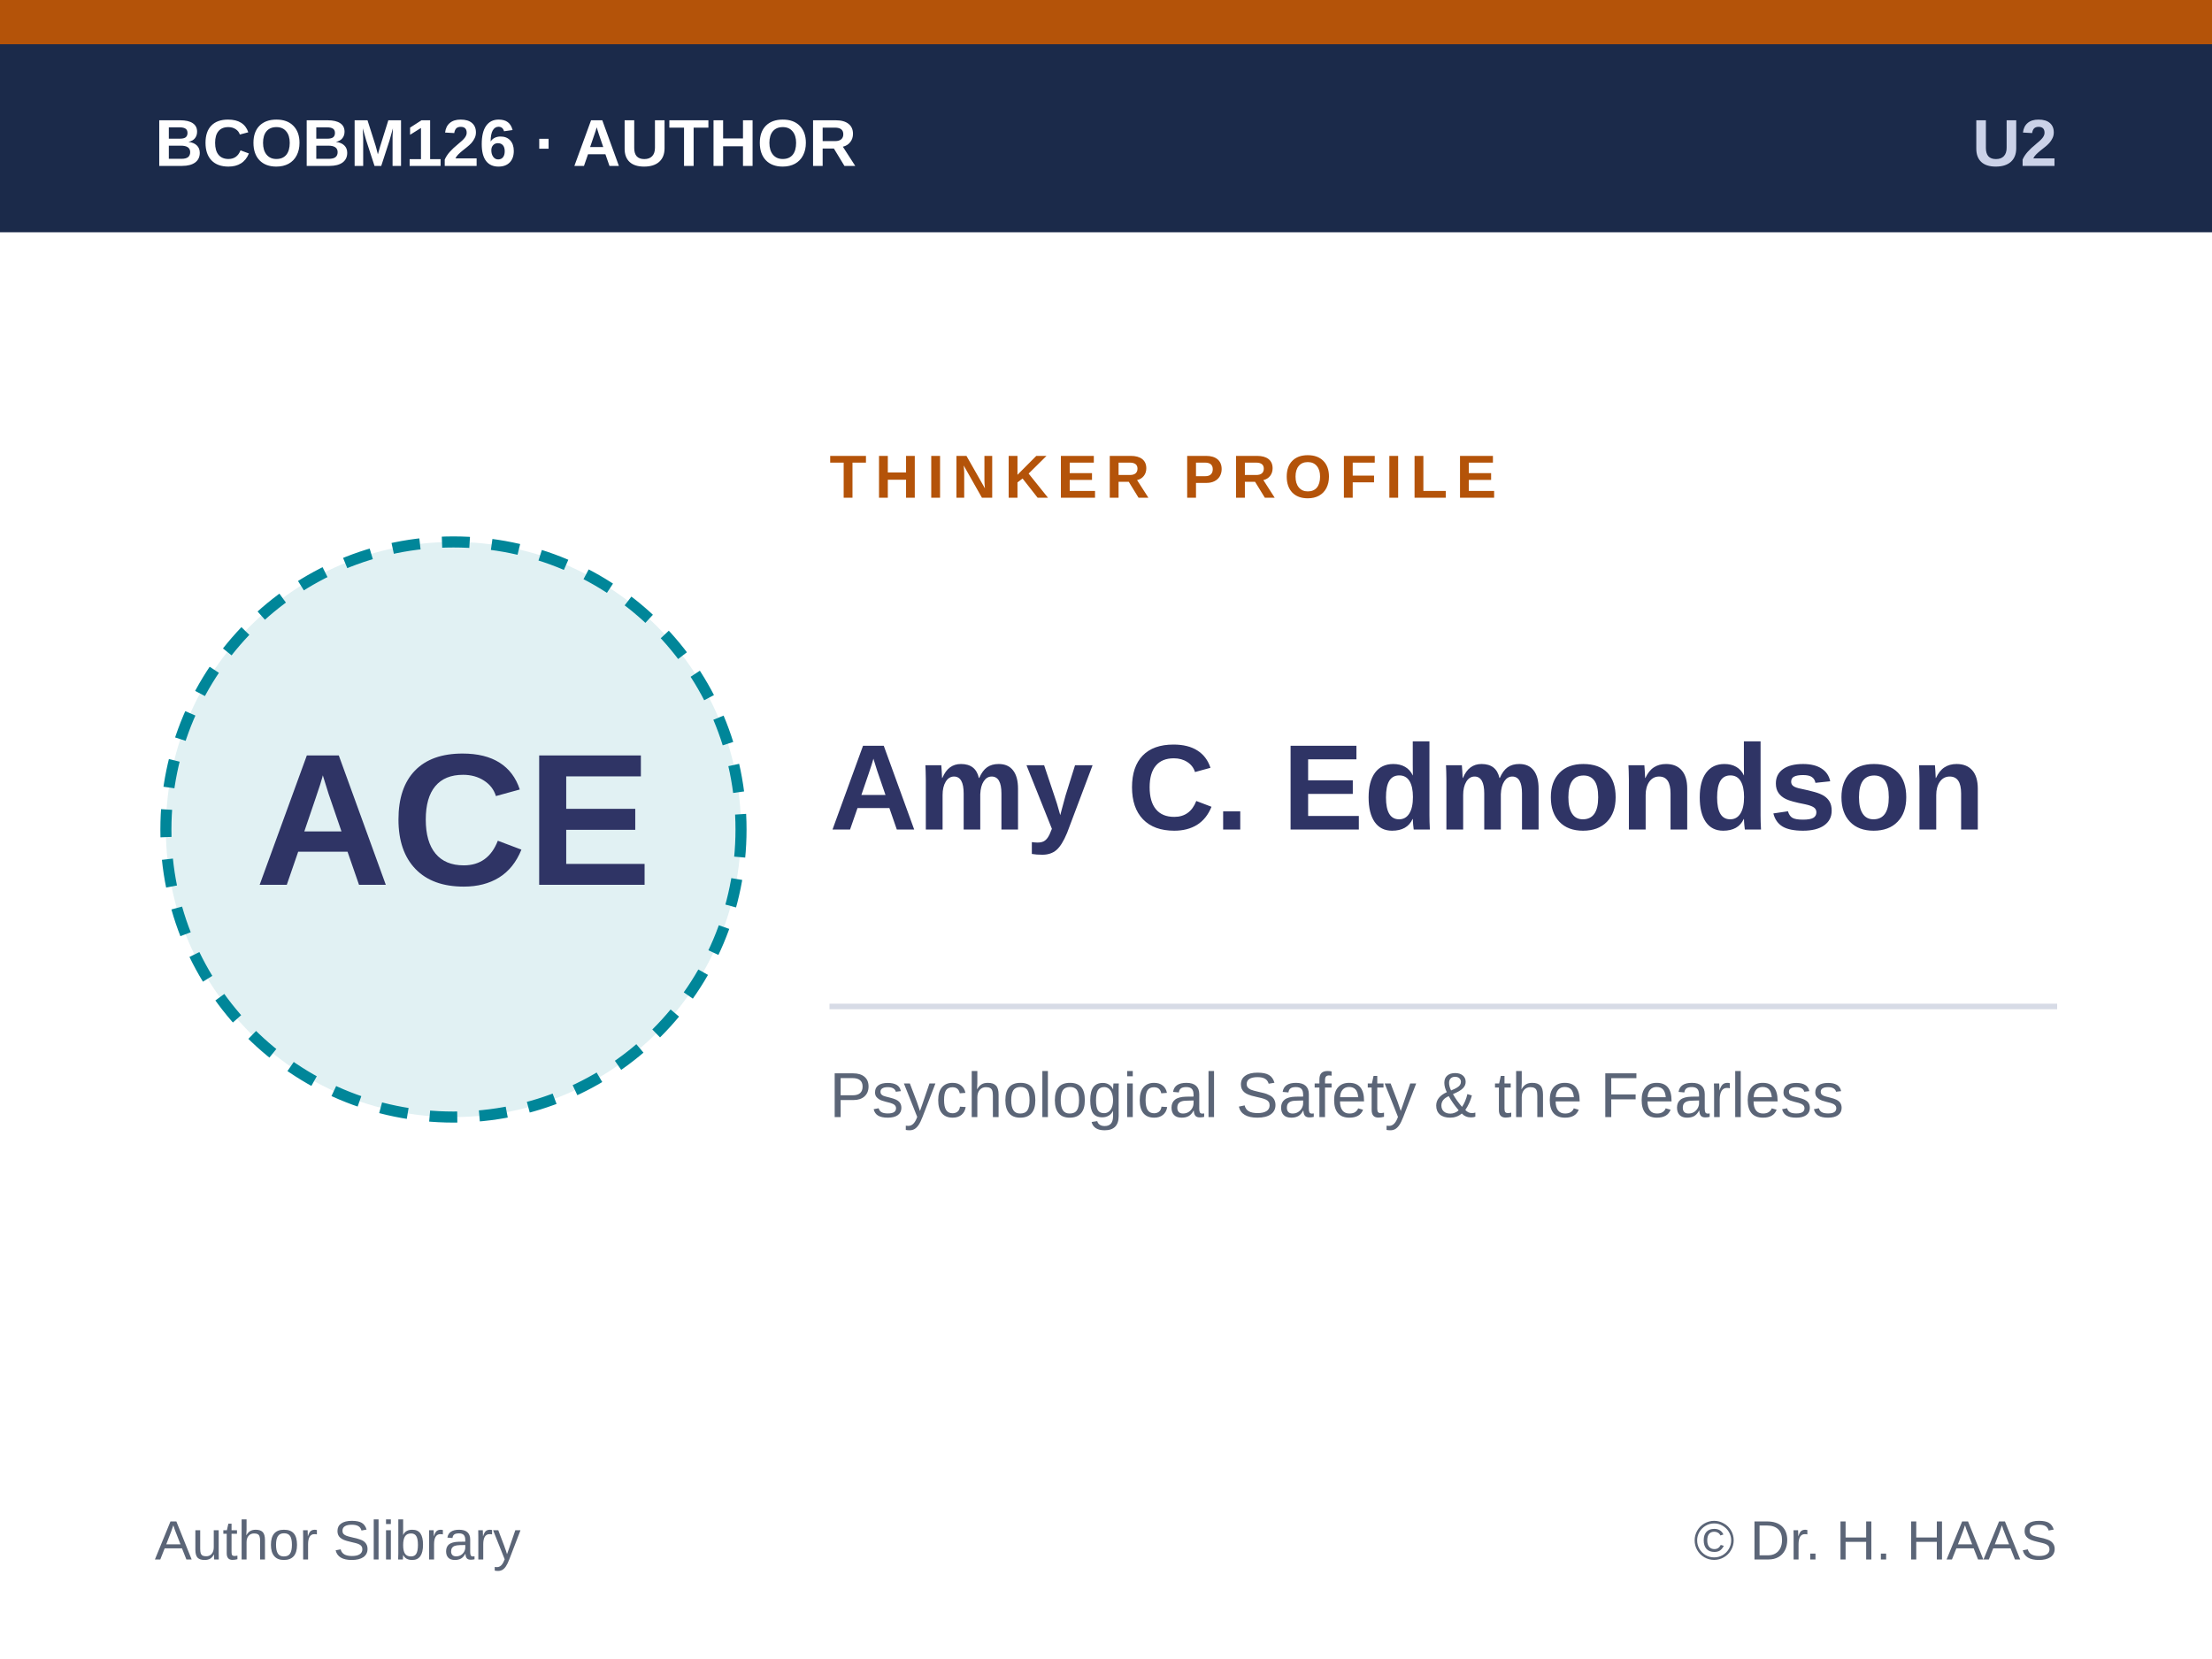
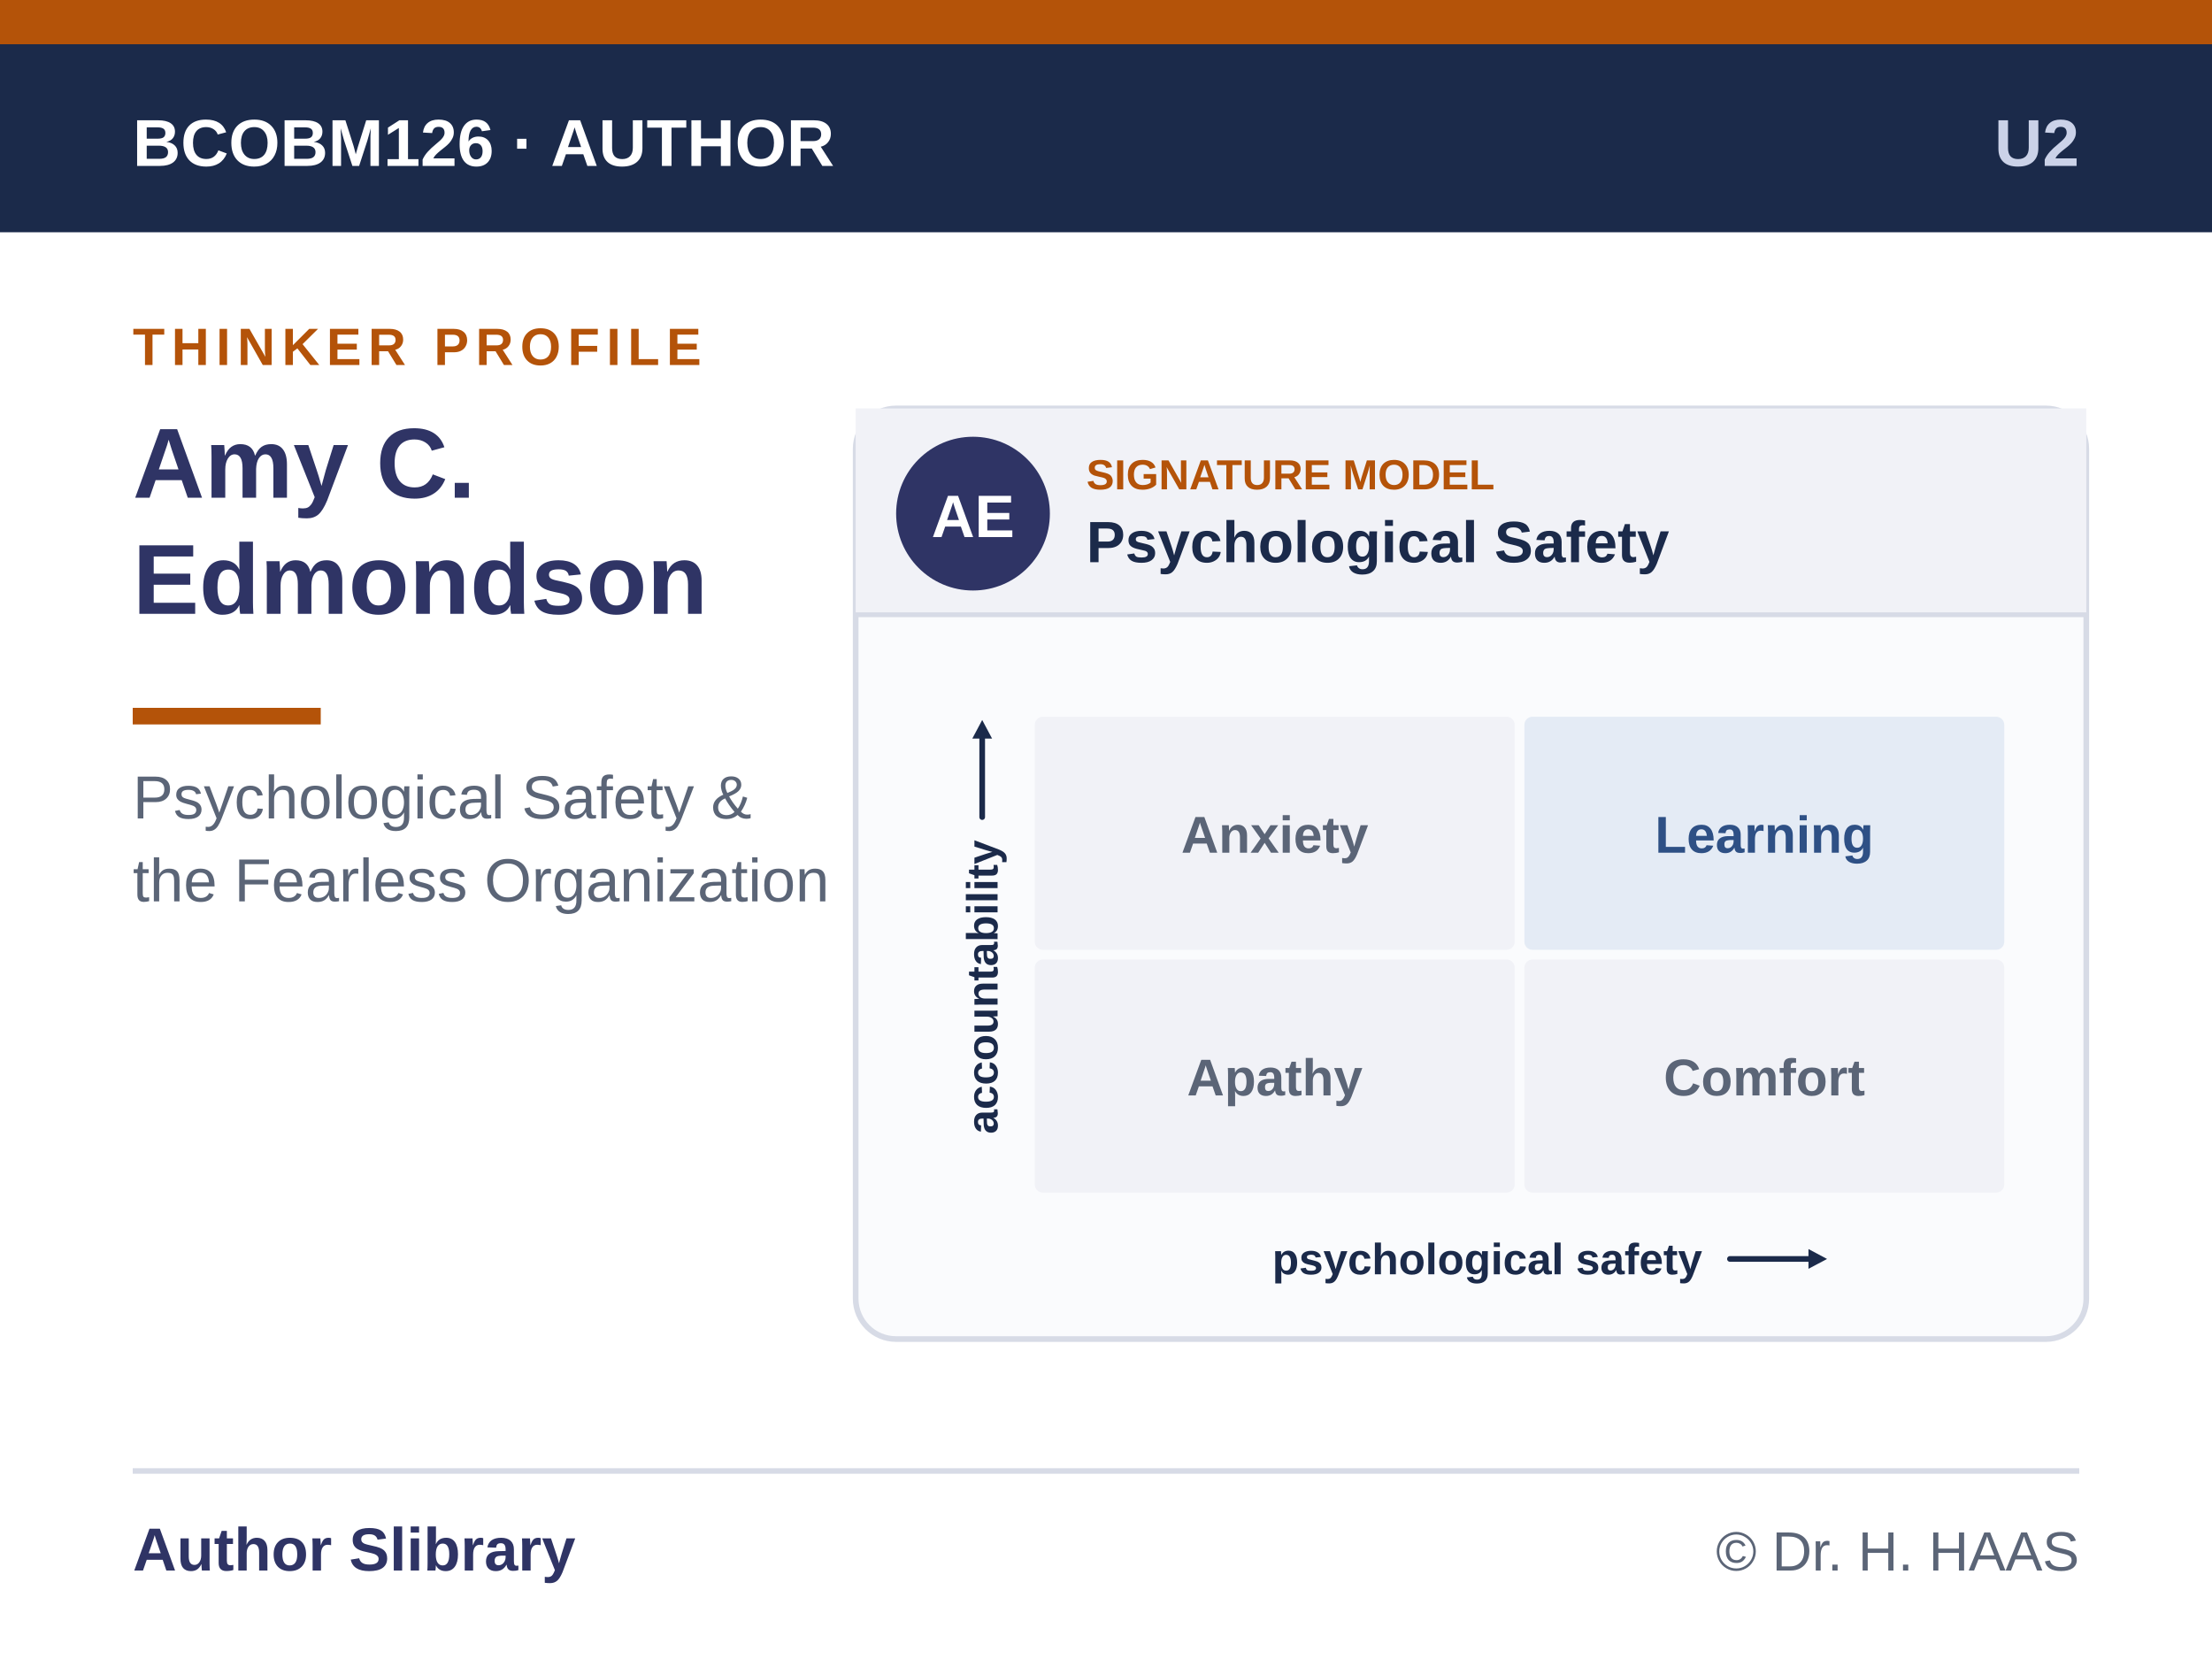
<svg xmlns="http://www.w3.org/2000/svg" viewBox="0 0 400 300" width="400" height="300" role="img" aria-label="Amy C. Edmondson author thumbnail">
  <rect width="400" height="300" fill="#ffffff" />
-   <rect width="400" height="8" fill="#B45309" />
+   <rect width="400" height="8" fill="#b45309" />
  <rect x="0" y="8" width="400" height="34" fill="#1B2A4A" />
-   <text x="28" y="30" font-family="Arial, Helvetica, sans-serif" font-size="12" font-weight="700" fill="#ffffff">BCOBM126 · AUTHOR</text>
-   <text x="372" y="30" text-anchor="end" font-family="Arial, Helvetica, sans-serif" font-size="12" font-weight="700" fill="#cbd2e8">U2</text>
-   <circle cx="82" cy="150" r="52" fill="#008699" opacity="0.12" />
-   <circle cx="82" cy="150" r="52" fill="none" stroke="#008699" stroke-width="2" stroke-dasharray="5 4" />
-   <text x="82" y="160" text-anchor="middle" font-family="Arial, Helvetica, sans-serif" font-size="34" font-weight="700" fill="#2F3465">ACE</text>
-   <text x="150" y="90" font-family="Arial, Helvetica, sans-serif" font-size="11" font-weight="700" letter-spacing="1.5" fill="#B45309">THINKER PROFILE</text>
-   <text x="150" y="150" font-family="Arial, Helvetica, sans-serif" font-size="22" font-weight="700" fill="#2F3465">
-     <tspan x="150" dy="0">Amy C. Edmondson</tspan>
-   </text>
-   <line x1="150" y1="182" x2="372" y2="182" stroke="#d7dbe6" stroke-width="1" />
-   <text x="150" y="202" font-family="Arial, Helvetica, sans-serif" font-size="11.5" fill="#5b6577">Psychological Safety &amp; the Fearless</text>
-   <text x="28" y="282" font-family="Arial, Helvetica, sans-serif" font-size="10" fill="#5b6577">Author Slibrary</text>
-   <text x="372" y="282" text-anchor="end" font-family="Arial, Helvetica, sans-serif" font-size="10" fill="#5b6577">© Dr. H. HAAS</text>
+   <text x="24" y="30" font-family="Arial, Helvetica, sans-serif" font-size="12" font-weight="700" fill="#ffffff">BCOBM126 · AUTHOR</text>
+   <text x="376" y="30" text-anchor="end" font-family="Arial, Helvetica, sans-serif" font-size="12" font-weight="700" fill="#cbd2e8">U2</text>
+   <text x="24" y="66" font-family="Arial, Helvetica, sans-serif" font-size="9.5" font-weight="700" letter-spacing="1.2" fill="#B45309">THINKER PROFILE</text>
+   <text x="24" y="90" font-family="Arial, Helvetica, sans-serif" font-size="18" font-weight="700" fill="#2F3465">Amy C.</text>
+   <text x="24" y="111" font-family="Arial, Helvetica, sans-serif" font-size="18" font-weight="700" fill="#2F3465">Edmondson</text>
+   <rect x="24" y="128" width="34" height="3" fill="#b45309" />
+   <text x="24" y="148" font-family="Arial, Helvetica, sans-serif" font-size="11" fill="#5b6577">Psychological Safety &amp;</text>
+   <text x="24" y="163" font-family="Arial, Helvetica, sans-serif" font-size="11" fill="#5b6577">the Fearless Organization</text>
+   <svg x="154.0" y="56.0" width="224.0" height="204.0" preserveAspectRatio="xMidYMid meet" version="1.1" viewBox="0 0 153.071 116">
+     <path transform="matrix(1,0,0,-1,0,116)" d="M5.5 .5H147.571C150.335 .5 152.571 2.736 152.571 5.5V110.5C152.571 113.264 150.335 115.5 147.571 115.5H5.5C2.736 115.5 .5 113.264 .5 110.5V5.5C.5 2.736 2.736 .5 5.5 .5Z" fill="#fafbfd" fill-rule="evenodd" />
+     <path transform="matrix(1,0,0,-1,0,116)" stroke-width=".7" stroke-linecap="butt" stroke-miterlimit="10" stroke-linejoin="miter" fill="none" stroke="#d7dbe6" d="M5.5 .5H147.571C150.335 .5 152.571 2.736 152.571 5.5V110.5C152.571 113.264 150.335 115.5 147.571 115.5H5.5C2.736 115.5 .5 113.264 .5 110.5V5.5C.5 2.736 2.736 .5 5.5 .5Z" />
+     <path transform="matrix(1,0,0,-1,0,116)" d="M.5 90H152.571V115.5H.5Z" fill="#f1f2f7" fill-rule="evenodd" />
+     <path transform="matrix(1,0,0,-1,0,116)" d="M24.5 102.5C24.5 107.747 20.247 112 15 112 9.753 112 5.5 107.747 5.5 102.5 5.5 97.253 9.753 93 15 93 20.247 93 24.5 97.253 24.5 102.5" fill="#2f3465" fill-rule="evenodd" />
+     <text fill="#ffffff" xml:space="preserve" transform="matrix(1 0 -0 1 0 116)" font-size="7.4" font-family="Arial, Helvetica, sans-serif" font-weight="bold">
+       <tspan y="-99.6" x="9.861 15.204">AE</tspan>
+     </text>
+     <text fill="#b45309" xml:space="preserve" transform="matrix(1 0 -0 1 0 116)" font-size="5.2" font-family="Arial, Helvetica, sans-serif" font-weight="bold">
+       <tspan y="-105.5" x="29 33.068 35.114 39.76 44.114 48.468 52.246 56.6 60.954 65.023 67.068 72 76.646 81 85.068">SIGNATURE MODEL</tspan>
+     </text>
+     <text fill="#1b2a4a" xml:space="preserve" transform="matrix(1 0 -0 1 0 116)" font-size="7.2" font-family="Arial, Helvetica, sans-serif" font-weight="bold">
+       <tspan y="-96.5" x="29 33.802 37.806 41.809 45.812 50.211 54.61 56.612 61.011 65.41 67.412 71.415 75.418 77.42 79.422 84.224 88.227 90.625 94.628 97.026">Psychological Safety</tspan>
+     </text>
+     <path transform="matrix(1,0,0,-1,0,116)" stroke-width=".6" stroke-linecap="round" stroke-miterlimit="10" stroke-linejoin="miter" fill="none" stroke="#d7dbe6" d="M.5 90H152.571" />
+     <path transform="matrix(1,0,0,-1,6.035455,110)" d="M17.6 42.6H74.9C75.453 42.6 75.9 43.047 75.9 43.6V70.4C75.9 70.953 75.453 71.4 74.9 71.4H17.6C17.047 71.4 16.6 70.953 16.6 70.4V43.6C16.6 43.047 17.047 42.6 17.6 42.6Z" fill="#f1f2f7" fill-rule="evenodd" />
+     <text fill="#5b6577" xml:space="preserve" transform="matrix(1 0 -0 1 6.035455 110)" font-size="6.4" font-family="Arial, Helvetica, sans-serif" font-weight="bold">
+       <tspan y="-54.6" x="34.692 39.312 43.223 46.781 48.56 52.119 54.25">Anxiety</tspan>
+     </text>
+     <path transform="matrix(1,0,0,-1,6.035455,110)" d="M78.1 42.6H135.4C135.953 42.6 136.4 43.047 136.4 43.6V70.4C136.4 70.953 135.953 71.4 135.4 71.4H78.1C77.547 71.4 77.1 70.953 77.1 70.4V43.6C77.1 43.047 77.547 42.6 78.1 42.6Z" fill="#e4ebf5" fill-rule="evenodd" />
+     <text fill="#2e5085" xml:space="preserve" transform="matrix(1 0 -0 1 6.035455 110)" font-size="6.4" font-family="Arial, Helvetica, sans-serif" font-weight="bold">
+       <tspan y="-54.6" x="93.236 97.147 100.705 104.264 106.753 110.664 112.443 116.353">Learning</tspan>
+     </text>
+     <path transform="matrix(1,0,0,-1,6.035455,110)" d="M17.6 12.6H74.9C75.453 12.6 75.9 13.047 75.9 13.6V40.4C75.9 40.953 75.453 41.4 74.9 41.4H17.6C17.047 41.4 16.6 40.953 16.6 40.4V13.6C16.6 13.047 17.047 12.6 17.6 12.6Z" fill="#f1f2f7" fill-rule="evenodd" />
+     <text fill="#5b6577" xml:space="preserve" transform="matrix(1 0 -0 1 6.035455 110)" font-size="6.4" font-family="Arial, Helvetica, sans-serif" font-weight="bold">
+       <tspan y="-24.6" x="35.405 40.026 43.936 47.495 49.626 53.536">Apathy</tspan>
+     </text>
+     <path transform="matrix(1,0,0,-1,6.035455,110)" d="M78.1 12.6H135.4C135.953 12.6 136.4 13.047 136.4 13.6V40.4C136.4 40.953 135.953 41.4 135.4 41.4H78.1C77.547 41.4 77.1 40.953 77.1 40.4V13.6C77.1 13.047 77.547 12.6 78.1 12.6Z" fill="#f1f2f7" fill-rule="evenodd" />
+     <text fill="#5b6577" xml:space="preserve" transform="matrix(1 0 -0 1 6.035455 110)" font-size="6.4" font-family="Arial, Helvetica, sans-serif" font-weight="bold">
+       <tspan y="-24.6" x="94.308 98.929 102.84 108.529 110.66 114.571 117.06">Comfort</tspan>
+     </text>
+     <text fill="#1b2a4a" xml:space="preserve" transform="matrix(1 0 -0 1 6.035455 110)" font-size="5.4" font-family="Arial, Helvetica, sans-serif" font-weight="bold">
+       <tspan y="-2.5" x="45.94 49.24 52.242 55.244 58.247 61.546 64.846 66.347 69.646 72.945 74.447 77.449 80.451 81.953 83.454 86.456 89.459 91.257 94.259 96.058">psychological safety</tspan>
+     </text>
+     <path transform="matrix(1,0,0,-1,6.035455,110)" stroke-width=".7" stroke-linecap="round" stroke-miterlimit="10" stroke-linejoin="miter" fill="none" stroke="#1b2a4a" d="M102.5 4.4H112.94" />
+     <path transform="matrix(1,0,0,-1,6.035455,110)" d="M114.5 4.4 112.204 5.621V3.179Z" fill="#1b2a4a" fill-rule="evenodd" />
+     <text fill="#1b2a4a" xml:space="preserve" transform="matrix(0 -1 1 0 18.03546 68)" font-size="5.4" font-family="Arial, Helvetica, sans-serif" font-weight="bold">
+       <tspan y="0" x="-22.155 -19.152 -16.15 -13.148 -9.848 -6.549 -3.249 -1.451 1.551 4.851 6.352 7.853 9.354 11.152">accountability</tspan>
+     </text>
+     <path transform="matrix(0,-1,-1,-0,18.03546,68)" stroke-width=".7" stroke-linecap="round" stroke-miterlimit="10" stroke-linejoin="miter" fill="none" stroke="#1b2a4a" d="M17 1.9H27.44" />
+     <path transform="matrix(0,-1,-1,-0,18.03546,68)" d="M29 1.9 26.704 3.121V.679Z" fill="#1b2a4a" fill-rule="evenodd" />
+   </svg>
+   <line x1="24" y1="266" x2="376" y2="266" stroke="#d7dbe6" stroke-width="1" />
+   <text x="24" y="284" font-family="Arial, Helvetica, sans-serif" font-size="11" font-weight="700" fill="#2F3465">Author Slibrary</text>
+   <text x="376" y="284" text-anchor="end" font-family="Arial, Helvetica, sans-serif" font-size="10" fill="#5b6577">© Dr. H. HAAS</text>
</svg>
